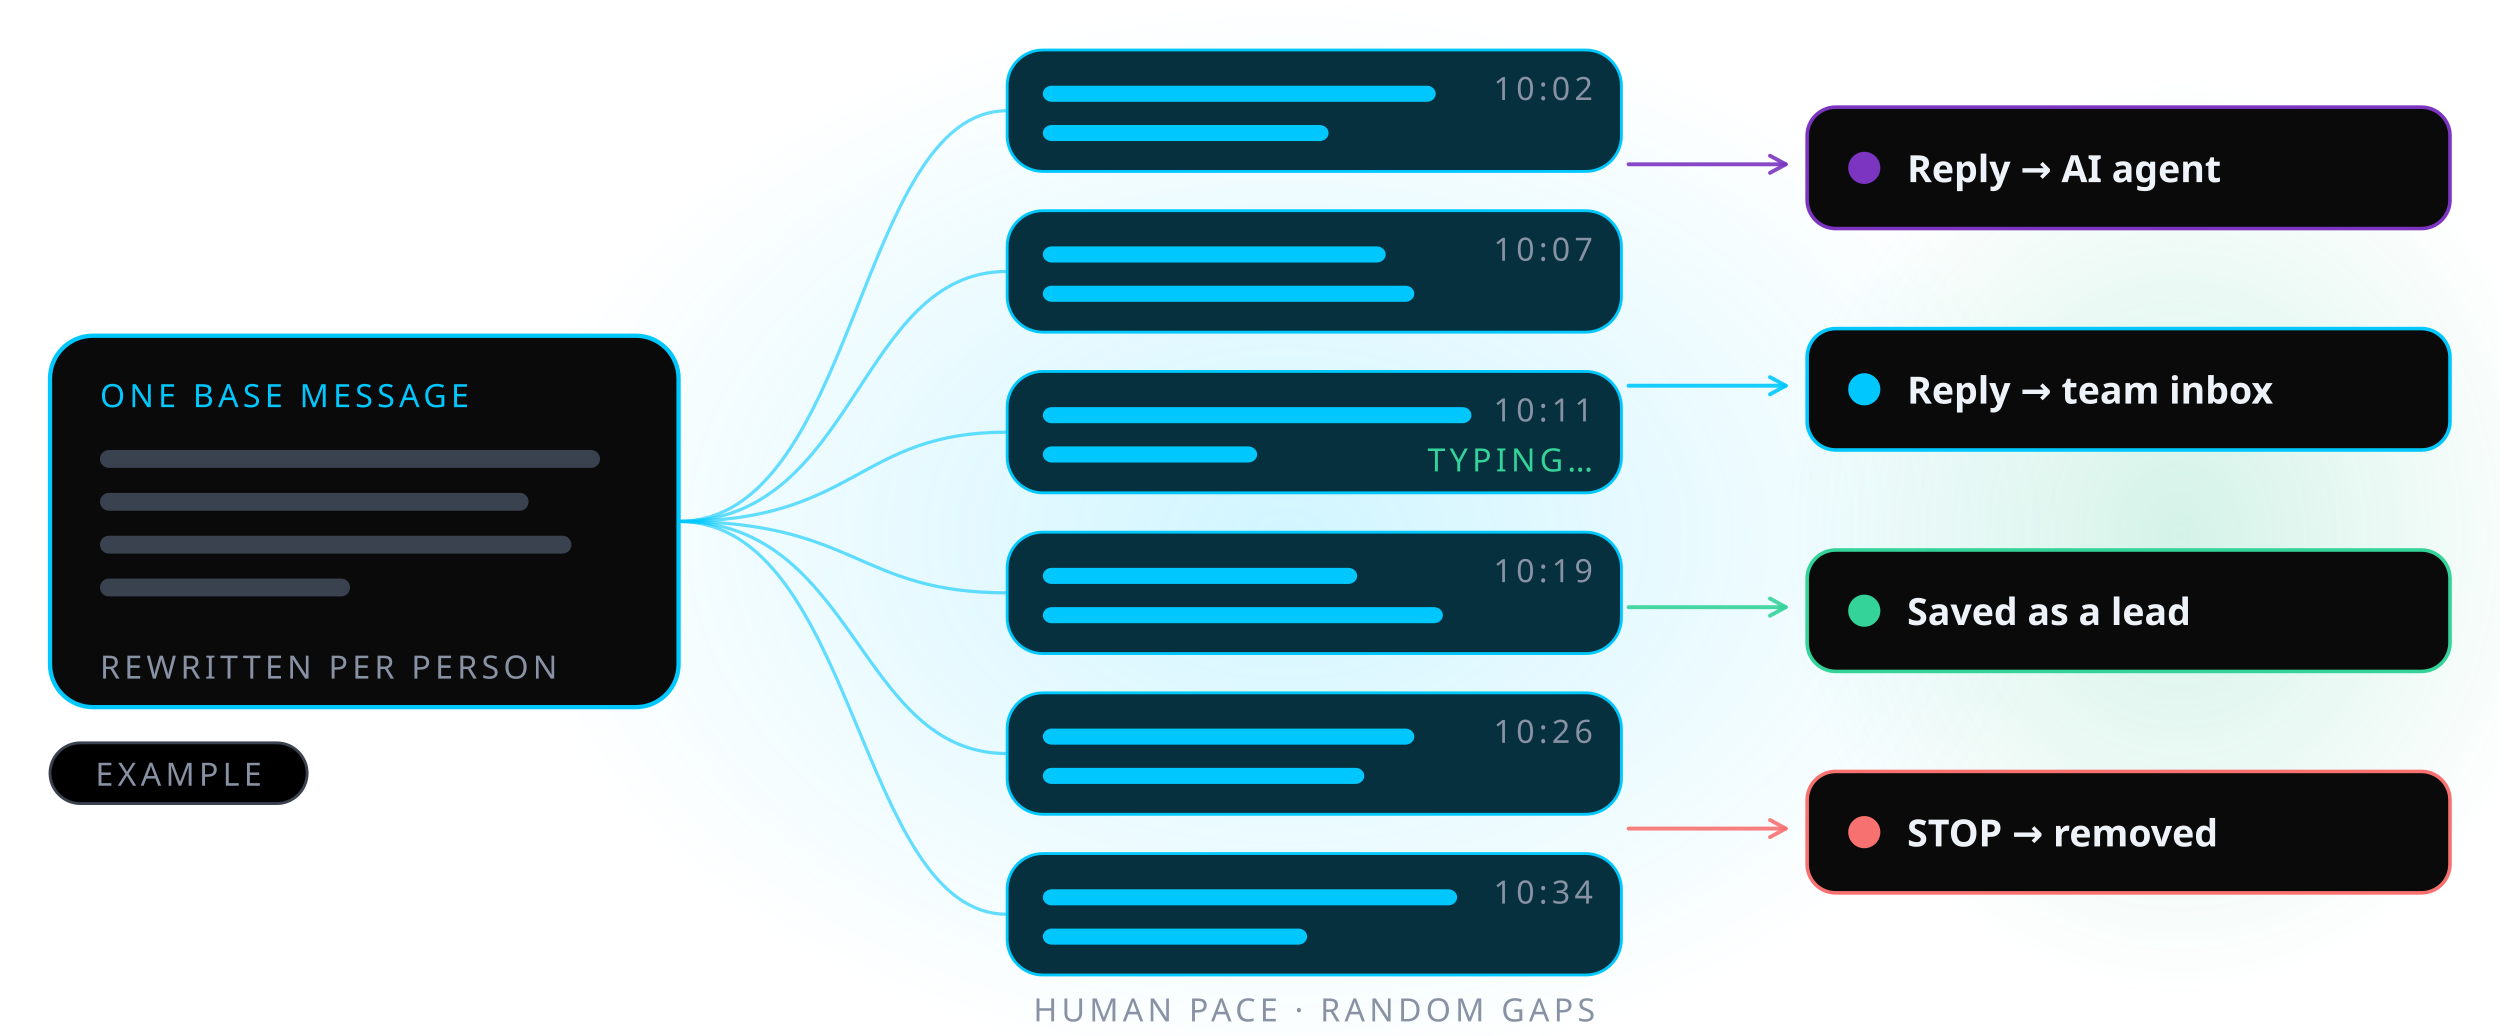
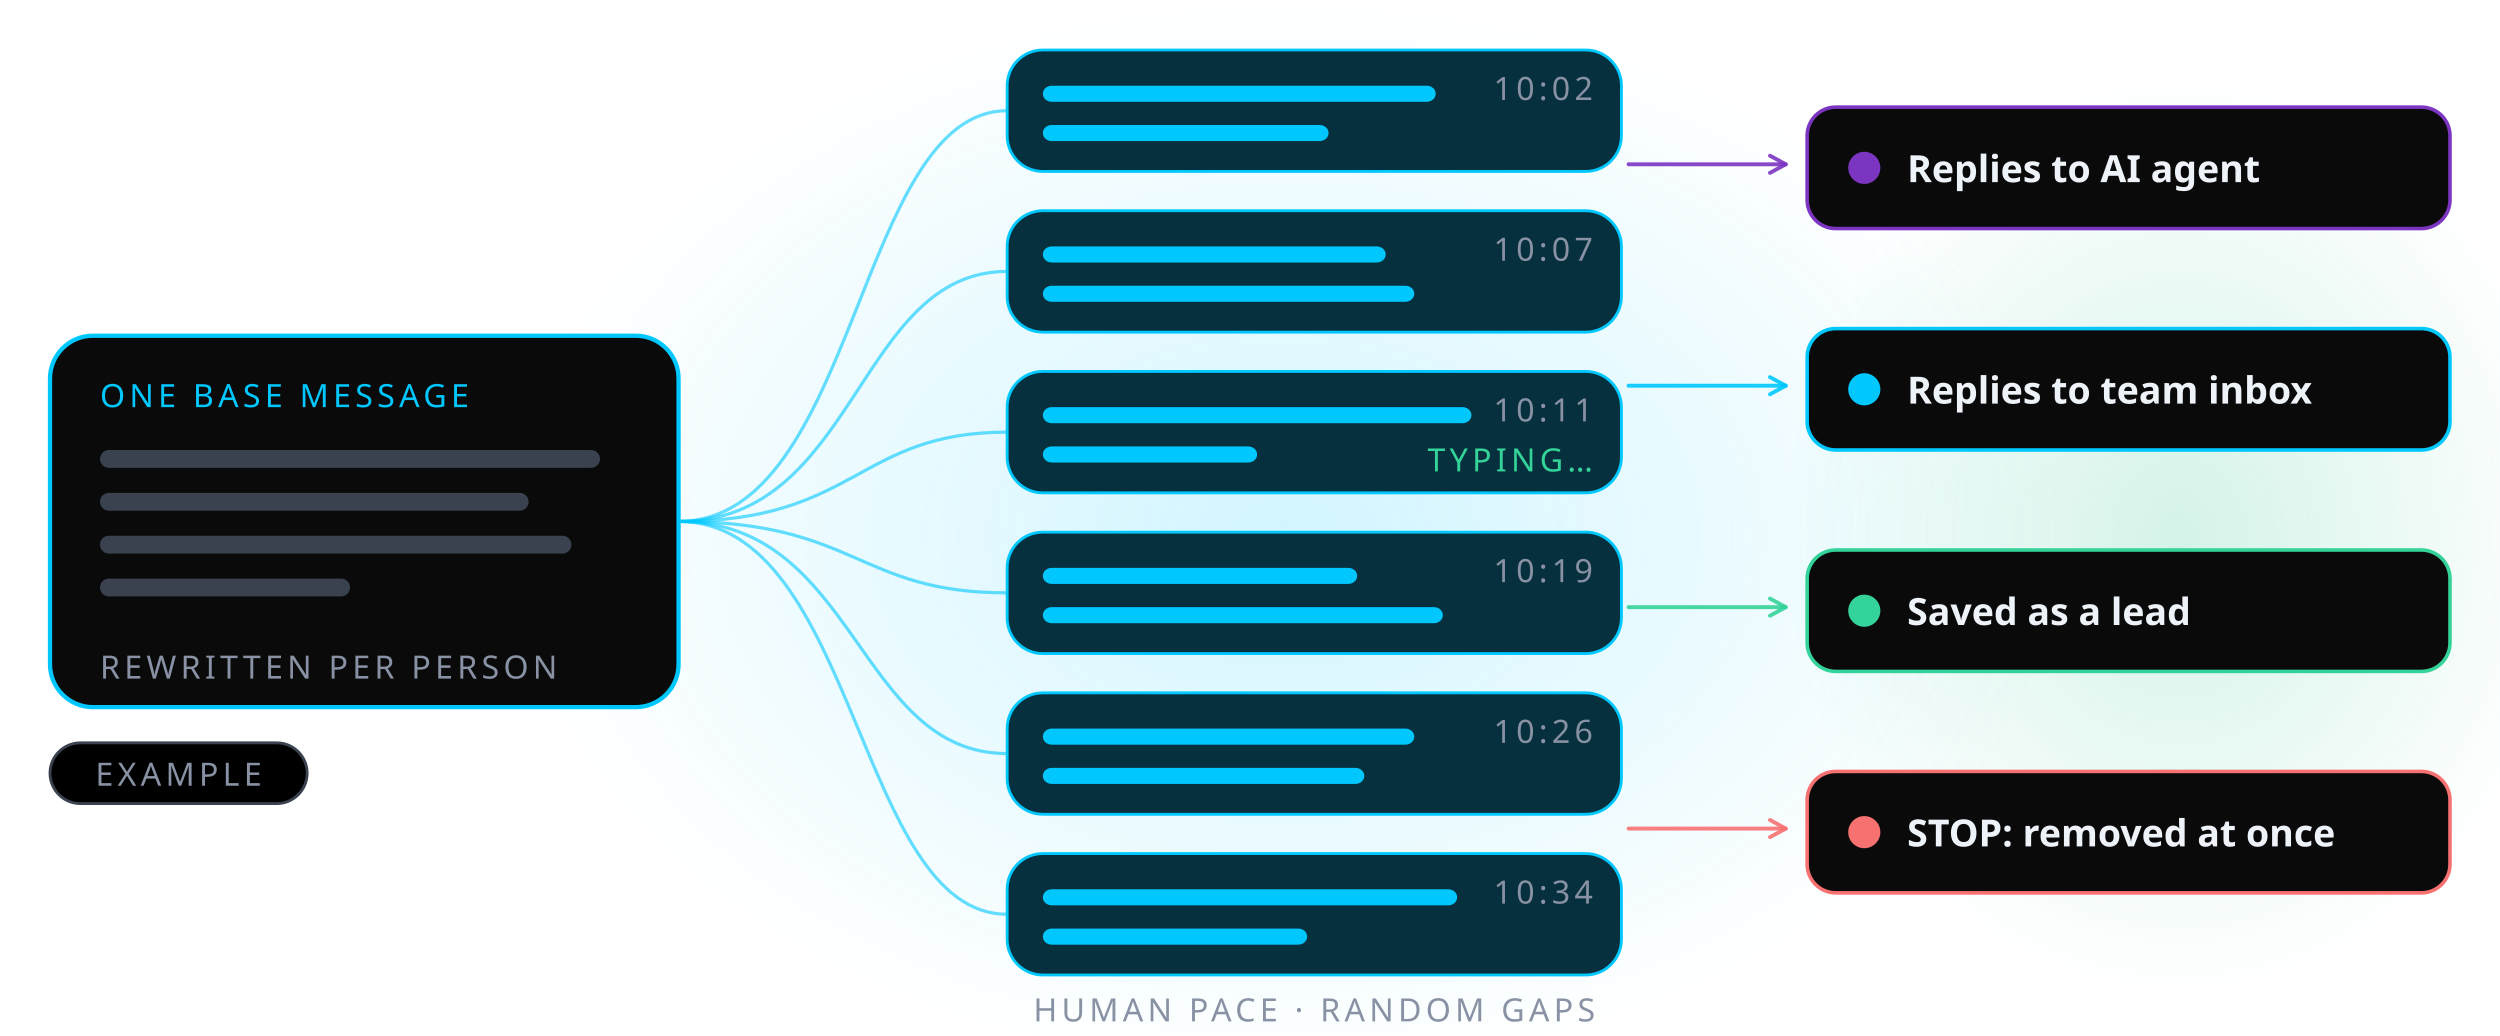
<svg xmlns="http://www.w3.org/2000/svg" viewBox="0 0 700 290" role="img" fill="none">
  <defs>
    <radialGradient id="whatsapp-broadcasts-halo1">
      <stop offset="0" stop-color="#00C8FF" stop-opacity="0.18" />
      <stop offset="1" stop-color="#00C8FF" stop-opacity="0" />
    </radialGradient>
    <radialGradient id="whatsapp-broadcasts-halo2">
      <stop offset="0" stop-color="#10B981" stop-opacity="0.18" />
      <stop offset="1" stop-color="#10B981" stop-opacity="0" />
    </radialGradient>
  </defs>
  <ellipse cx="360" cy="150" rx="220" ry="150" fill="url(#whatsapp-broadcasts-halo1)" />
  <ellipse cx="610" cy="150" rx="110" ry="130" fill="url(#whatsapp-broadcasts-halo2)" />
  <rect x="14" y="94" width="176" height="104" rx="12" fill="#0A0A0A" stroke="#00C8FF" stroke-width="1.2" />
  <text x="28" y="114" font-family="JetBrains Mono" font-size="9" font-weight="500" fill="#00C8FF" text-anchor="start" letter-spacing="1.2">ONE BASE MESSAGE</text>
  <rect x="28" y="126" width="140" height="5" rx="2.5" fill="#3A4250" />
  <rect x="28" y="138" width="120" height="5" rx="2.5" fill="#3A4250" />
  <rect x="28" y="150" width="132" height="5" rx="2.5" fill="#3A4250" />
  <rect x="28" y="162" width="70" height="5" rx="2.5" fill="#3A4250" />
  <text x="28" y="190" font-family="JetBrains Mono" font-size="9" font-weight="500" fill="#8892A4" text-anchor="start" letter-spacing="1.2">REWRITTEN PER PERSON</text>
  <path d="M190 146 C 240 146, 240 31, 282 31" stroke="#00C8FF" stroke-width="0.9" fill="none" stroke-linecap="round" stroke-linejoin="round" opacity="0.6" />
  <rect x="282" y="14" width="172" height="34" rx="10" fill="#06303D" stroke="#00C8FF" stroke-width="0.8" />
  <rect x="292" y="24" width="110" height="4.5" rx="2.5" fill="#00C8FF" />
  <rect x="292" y="35" width="80" height="4.5" rx="2.5" fill="#00C8FF" />
  <text x="446" y="28" font-family="JetBrains Mono" font-size="9" font-weight="500" fill="#8892A4" text-anchor="end" letter-spacing="1.2">10:02</text>
  <path d="M190 146 C 240 146, 240 76, 282 76" stroke="#00C8FF" stroke-width="0.9" fill="none" stroke-linecap="round" stroke-linejoin="round" opacity="0.6" />
  <rect x="282" y="59" width="172" height="34" rx="10" fill="#06303D" stroke="#00C8FF" stroke-width="0.8" />
  <rect x="292" y="69" width="96" height="4.5" rx="2.5" fill="#00C8FF" />
  <rect x="292" y="80" width="104" height="4.5" rx="2.5" fill="#00C8FF" />
  <text x="446" y="73" font-family="JetBrains Mono" font-size="9" font-weight="500" fill="#8892A4" text-anchor="end" letter-spacing="1.2">10:07</text>
  <path d="M190 146 C 240 146, 240 121, 282 121" stroke="#00C8FF" stroke-width="0.9" fill="none" stroke-linecap="round" stroke-linejoin="round" opacity="0.6" />
  <rect x="282" y="104" width="172" height="34" rx="10" fill="#06303D" stroke="#00C8FF" stroke-width="0.8" />
  <rect x="292" y="114" width="120" height="4.5" rx="2.5" fill="#00C8FF" />
  <rect x="292" y="125" width="60" height="4.5" rx="2.5" fill="#00C8FF" />
  <text x="446" y="118" font-family="JetBrains Mono" font-size="9" font-weight="500" fill="#8892A4" text-anchor="end" letter-spacing="1.2">10:11</text>
  <text x="446" y="132" font-family="JetBrains Mono" font-size="9" font-weight="500" fill="#34D399" text-anchor="end" letter-spacing="1.2">TYPING…</text>
  <path d="M190 146 C 240 146, 240 166, 282 166" stroke="#00C8FF" stroke-width="0.9" fill="none" stroke-linecap="round" stroke-linejoin="round" opacity="0.6" />
  <rect x="282" y="149" width="172" height="34" rx="10" fill="#06303D" stroke="#00C8FF" stroke-width="0.8" />
  <rect x="292" y="159" width="88" height="4.5" rx="2.5" fill="#00C8FF" />
  <rect x="292" y="170" width="112" height="4.5" rx="2.5" fill="#00C8FF" />
  <text x="446" y="163" font-family="JetBrains Mono" font-size="9" font-weight="500" fill="#8892A4" text-anchor="end" letter-spacing="1.2">10:19</text>
  <path d="M190 146 C 240 146, 240 211, 282 211" stroke="#00C8FF" stroke-width="0.9" fill="none" stroke-linecap="round" stroke-linejoin="round" opacity="0.6" />
  <rect x="282" y="194" width="172" height="34" rx="10" fill="#06303D" stroke="#00C8FF" stroke-width="0.8" />
  <rect x="292" y="204" width="104" height="4.5" rx="2.5" fill="#00C8FF" />
  <rect x="292" y="215" width="90" height="4.5" rx="2.5" fill="#00C8FF" />
  <text x="446" y="208" font-family="JetBrains Mono" font-size="9" font-weight="500" fill="#8892A4" text-anchor="end" letter-spacing="1.2">10:26</text>
  <path d="M190 146 C 240 146, 240 256, 282 256" stroke="#00C8FF" stroke-width="0.9" fill="none" stroke-linecap="round" stroke-linejoin="round" opacity="0.6" />
  <rect x="282" y="239" width="172" height="34" rx="10" fill="#06303D" stroke="#00C8FF" stroke-width="0.8" />
  <rect x="292" y="249" width="116" height="4.5" rx="2.5" fill="#00C8FF" />
  <rect x="292" y="260" width="74" height="4.5" rx="2.5" fill="#00C8FF" />
  <text x="446" y="253" font-family="JetBrains Mono" font-size="9" font-weight="500" fill="#8892A4" text-anchor="end" letter-spacing="1.2">10:34</text>
  <text x="368" y="286" font-family="JetBrains Mono" font-size="9" font-weight="500" fill="#8892A4" text-anchor="middle" letter-spacing="1.2">HUMAN PACE · RANDOM GAPS</text>
  <line x1="456" y1="46" x2="500" y2="46" stroke="#7B35C1" stroke-width="1.1" stroke-linecap="round" opacity="0.9" />
  <path d="M495.6 48.4 L500 46 L495.6 43.6" stroke="#7B35C1" stroke-width="1.1" fill="none" stroke-linecap="round" stroke-linejoin="round" opacity="0.9" />
  <rect x="506" y="30" width="180" height="34" rx="8" fill="#0A0A0A" stroke="#7B35C1" stroke-width="1" />
  <circle cx="522" cy="47" r="4.5" fill="#7B35C1" />
-   <text x="534" y="51" font-family="DM Sans" font-size="10.5" font-weight="600" fill="#EEF3FA" text-anchor="start">Reply → AI agent</text>
+   <text x="534" y="51" font-family="DM Sans" font-size="10.5" font-weight="600" fill="#EEF3FA" text-anchor="start">Replies to AI agent</text>
  <line x1="456" y1="108" x2="500" y2="108" stroke="#00C8FF" stroke-width="1.1" stroke-linecap="round" opacity="0.9" />
  <path d="M495.6 110.4 L500 108 L495.6 105.6" stroke="#00C8FF" stroke-width="1.1" fill="none" stroke-linecap="round" stroke-linejoin="round" opacity="0.9" />
  <rect x="506" y="92" width="180" height="34" rx="8" fill="#0A0A0A" stroke="#00C8FF" stroke-width="1" />
  <circle cx="522" cy="109" r="4.5" fill="#00C8FF" />
-   <text x="534" y="113" font-family="DM Sans" font-size="10.5" font-weight="600" fill="#EEF3FA" text-anchor="start">Reply → team inbox</text>
+   <text x="534" y="113" font-family="DM Sans" font-size="10.5" font-weight="600" fill="#EEF3FA" text-anchor="start">Replies to team inbox</text>
  <line x1="456" y1="170" x2="500" y2="170" stroke="#34D399" stroke-width="1.1" stroke-linecap="round" opacity="0.9" />
  <path d="M495.6 172.4 L500 170 L495.6 167.6" stroke="#34D399" stroke-width="1.1" fill="none" stroke-linecap="round" stroke-linejoin="round" opacity="0.9" />
  <rect x="506" y="154" width="180" height="34" rx="8" fill="#0A0A0A" stroke="#34D399" stroke-width="1" />
  <circle cx="522" cy="171" r="4.5" fill="#34D399" />
  <text x="534" y="175" font-family="DM Sans" font-size="10.5" font-weight="600" fill="#EEF3FA" text-anchor="start">Saved as a lead</text>
  <line x1="456" y1="232" x2="500" y2="232" stroke="#F87171" stroke-width="1.1" stroke-linecap="round" opacity="0.9" />
  <path d="M495.6 234.4 L500 232 L495.6 229.6" stroke="#F87171" stroke-width="1.1" fill="none" stroke-linecap="round" stroke-linejoin="round" opacity="0.9" />
  <rect x="506" y="216" width="180" height="34" rx="8" fill="#0A0A0A" stroke="#F87171" stroke-width="1" />
  <circle cx="522" cy="233" r="4.5" fill="#F87171" />
-   <text x="534" y="237" font-family="DM Sans" font-size="10.5" font-weight="600" fill="#EEF3FA" text-anchor="start">STOP → removed</text>
+   <text x="534" y="237" font-family="DM Sans" font-size="10.5" font-weight="600" fill="#EEF3FA" text-anchor="start">STOP: removed at once</text>
  <rect x="14" y="208" width="72" height="17" rx="8.5" fill="#000000" stroke="#3A4250" stroke-width="0.8" />
  <text x="50" y="220" font-family="JetBrains Mono" font-size="9" font-weight="500" fill="#8892A4" text-anchor="middle" letter-spacing="1.2">EXAMPLE</text>
</svg>
